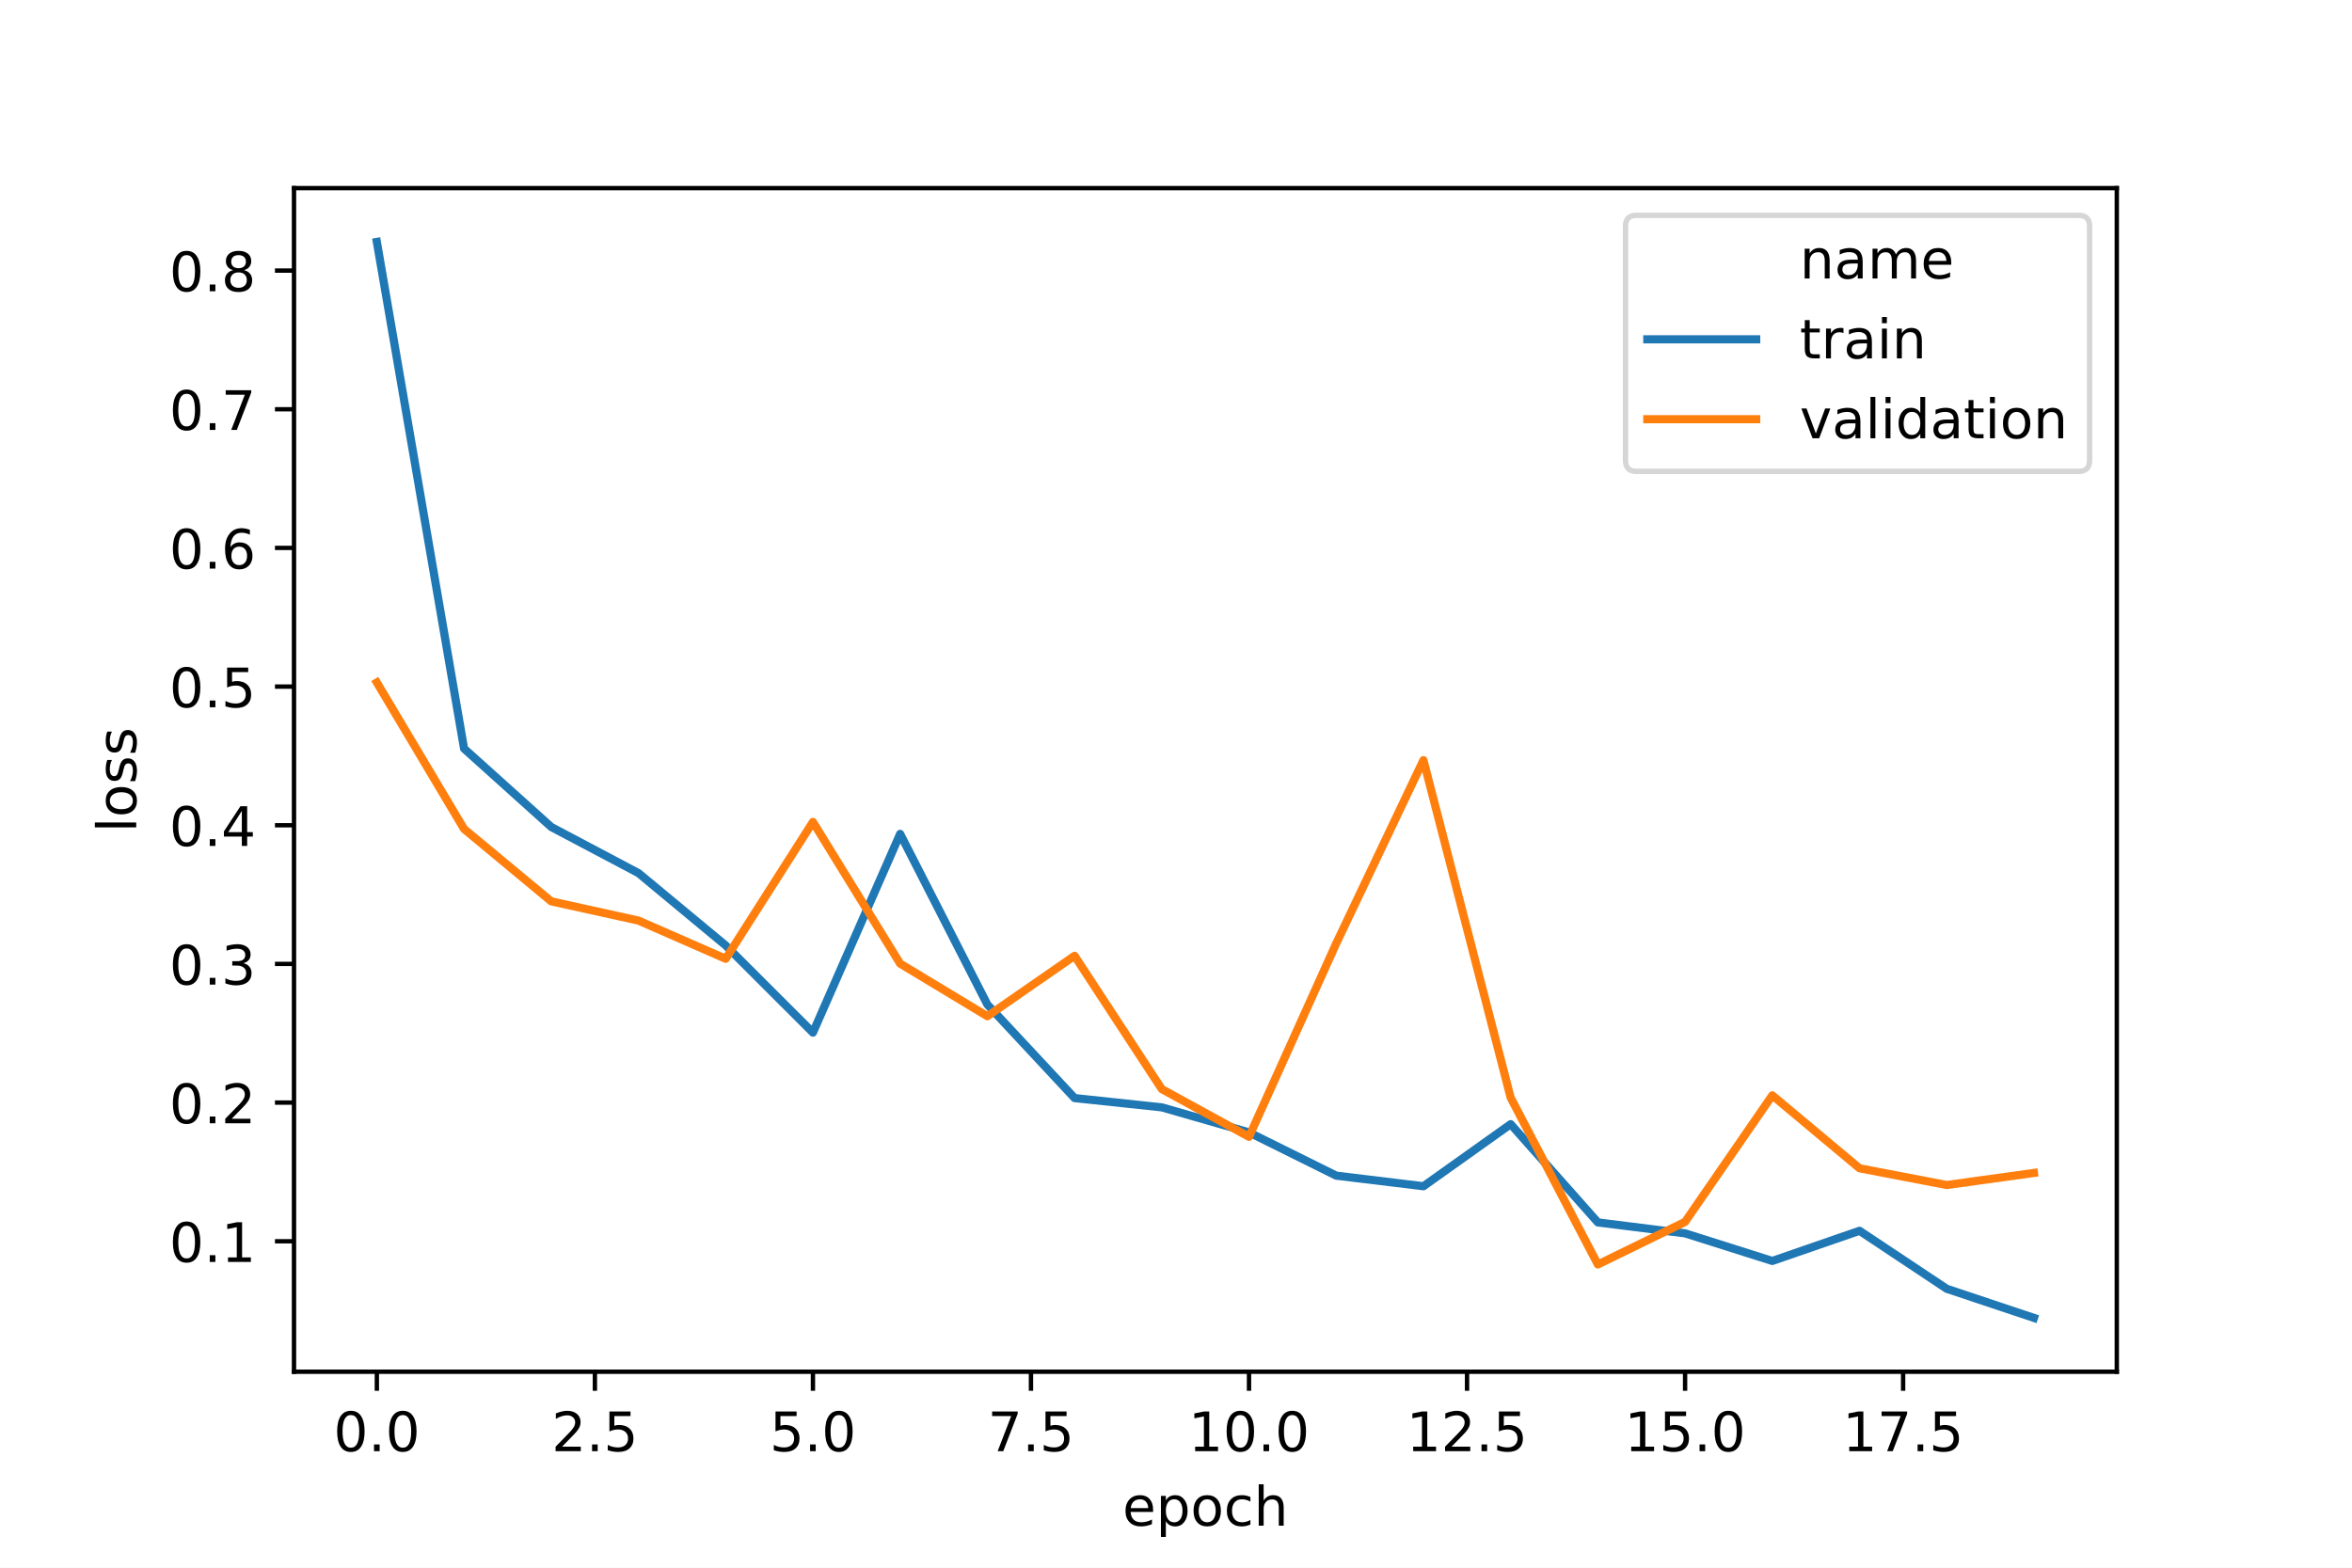
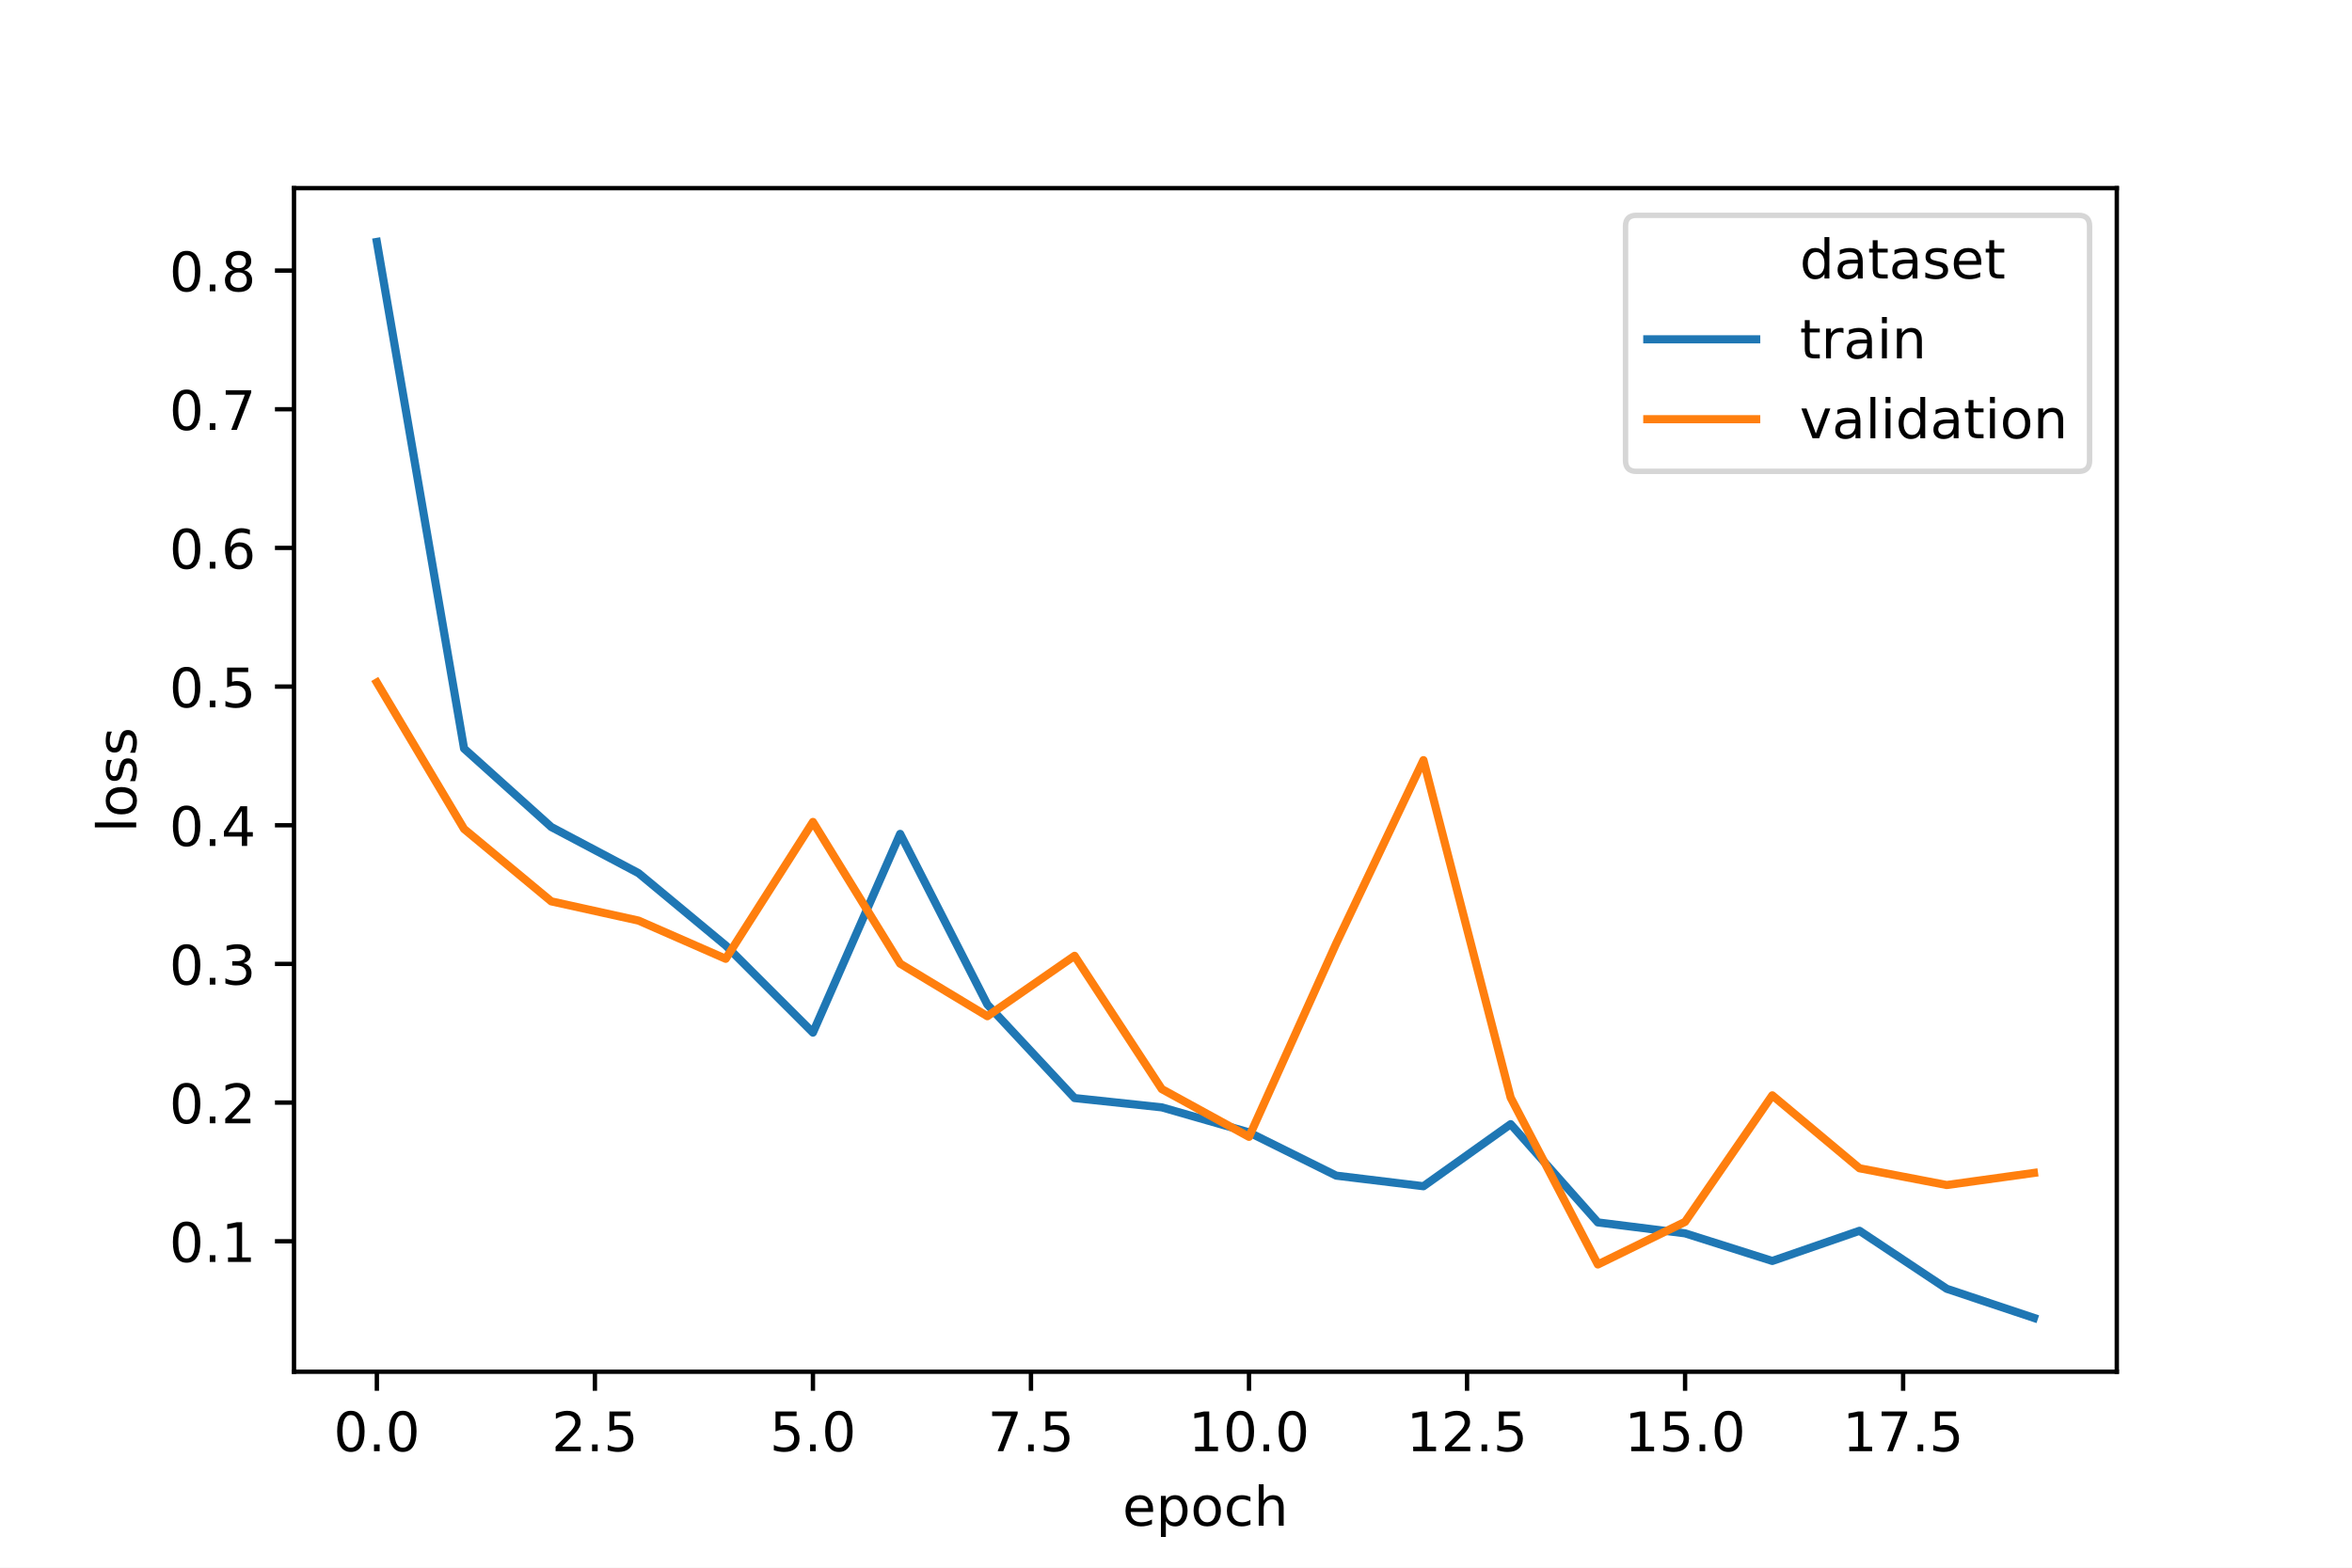
<svg xmlns="http://www.w3.org/2000/svg" xmlns:xlink="http://www.w3.org/1999/xlink" height="288pt" version="1.1" viewBox="0 0 432 288" width="432pt">
  <defs>
    <style type="text/css">
*{stroke-linecap:butt;stroke-linejoin:round;}
  </style>
  </defs>
  <g id="figure_1">
    <g id="patch_1">
      <path d="M 0 288  L 432 288  L 432 0  L 0 0  z " style="fill:#ffffff;" />
    </g>
    <g id="axes_1">
      <g id="patch_2">
        <path d="M 54 252  L 388.8 252  L 388.8 34.56  L 54 34.56  z " style="fill:#ffffff;" />
      </g>
      <g id="matplotlib.axis_1">
        <g id="xtick_1">
          <g id="line2d_1">
            <defs>
-               <path d="M 0 0  L 0 3.5  " id="m43d99caace" style="stroke:#000000;stroke-width:0.8;" />
-             </defs>
-             <g>
-               <use style="stroke:#000000;stroke-width:0.8;" x="69.218" xlink:href="#m43d99caace" y="252" />
+               <path d="M 0 0  L 0 3.5  " id="m3f2a1d51fa" style="stroke:#000000;stroke-width:0.8;" />
+             </defs>
+             <g>
+               <use style="stroke:#000000;stroke-width:0.8;" x="69.218" xlink:href="#m3f2a1d51fa" y="252" />
            </g>
          </g>
          <g id="text_1">
            <defs>
              <path d="M 31.781 66.406  Q 24.172 66.406 20.328 58.906  Q 16.5 51.422 16.5 36.375  Q 16.5 21.391 20.328 13.891  Q 24.172 6.391 31.781 6.391  Q 39.453 6.391 43.281 13.891  Q 47.125 21.391 47.125 36.375  Q 47.125 51.422 43.281 58.906  Q 39.453 66.406 31.781 66.406  z M 31.781 74.219  Q 44.047 74.219 50.516 64.516  Q 56.984 54.828 56.984 36.375  Q 56.984 17.969 50.516 8.266  Q 44.047 -1.422 31.781 -1.422  Q 19.531 -1.422 13.062 8.266  Q 6.594 17.969 6.594 36.375  Q 6.594 54.828 13.062 64.516  Q 19.531 74.219 31.781 74.219  z " id="DejaVuSans-48" />
              <path d="M 10.688 12.406  L 21 12.406  L 21 0  L 10.688 0  z " id="DejaVuSans-46" />
            </defs>
            <g transform="translate(61.26662 266.5984)scale(0.1 -0.1)">
              <use xlink:href="#DejaVuSans-48" />
              <use x="63.623" xlink:href="#DejaVuSans-46" />
              <use x="95.41" xlink:href="#DejaVuSans-48" />
            </g>
          </g>
        </g>
        <g id="xtick_2">
          <g id="line2d_2">
            <g>
-               <use style="stroke:#000000;stroke-width:0.8;" x="109.266" xlink:href="#m43d99caace" y="252" />
+               <use style="stroke:#000000;stroke-width:0.8;" x="109.266" xlink:href="#m3f2a1d51fa" y="252" />
            </g>
          </g>
          <g id="text_2">
            <defs>
              <path d="M 19.188 8.297  L 53.609 8.297  L 53.609 0  L 7.328 0  L 7.328 8.297  Q 12.938 14.109 22.625 23.891  Q 32.328 33.688 34.812 36.531  Q 39.547 41.844 41.422 45.531  Q 43.312 49.219 43.312 52.781  Q 43.312 58.594 39.234 62.25  Q 35.156 65.922 28.609 65.922  Q 23.969 65.922 18.812 64.312  Q 13.672 62.703 7.812 59.422  L 7.812 69.391  Q 13.766 71.781 18.938 73  Q 24.125 74.219 28.422 74.219  Q 39.75 74.219 46.484 68.547  Q 53.219 62.891 53.219 53.422  Q 53.219 48.922 51.531 44.891  Q 49.859 40.875 45.406 35.406  Q 44.188 33.984 37.641 27.219  Q 31.109 20.453 19.188 8.297  z " id="DejaVuSans-50" />
              <path d="M 10.797 72.906  L 49.516 72.906  L 49.516 64.594  L 19.828 64.594  L 19.828 46.734  Q 21.969 47.469 24.109 47.828  Q 26.266 48.188 28.422 48.188  Q 40.625 48.188 47.75 41.5  Q 54.891 34.812 54.891 23.391  Q 54.891 11.625 47.562 5.094  Q 40.234 -1.422 26.906 -1.422  Q 22.312 -1.422 17.547 -0.641  Q 12.797 0.141 7.719 1.703  L 7.719 11.625  Q 12.109 9.234 16.797 8.062  Q 21.484 6.891 26.703 6.891  Q 35.156 6.891 40.078 11.328  Q 45.016 15.766 45.016 23.391  Q 45.016 31 40.078 35.438  Q 35.156 39.891 26.703 39.891  Q 22.75 39.891 18.812 39.016  Q 14.891 38.141 10.797 36.281  z " id="DejaVuSans-53" />
            </defs>
            <g transform="translate(101.3145 266.5984)scale(0.1 -0.1)">
              <use xlink:href="#DejaVuSans-50" />
              <use x="63.623" xlink:href="#DejaVuSans-46" />
              <use x="95.41" xlink:href="#DejaVuSans-53" />
            </g>
          </g>
        </g>
        <g id="xtick_3">
          <g id="line2d_3">
            <g>
-               <use style="stroke:#000000;stroke-width:0.8;" x="149.314" xlink:href="#m43d99caace" y="252" />
+               <use style="stroke:#000000;stroke-width:0.8;" x="149.314" xlink:href="#m3f2a1d51fa" y="252" />
            </g>
          </g>
          <g id="text_3">
            <g transform="translate(141.3623 266.5984)scale(0.1 -0.1)">
              <use xlink:href="#DejaVuSans-53" />
              <use x="63.623" xlink:href="#DejaVuSans-46" />
              <use x="95.41" xlink:href="#DejaVuSans-48" />
            </g>
          </g>
        </g>
        <g id="xtick_4">
          <g id="line2d_4">
            <g>
-               <use style="stroke:#000000;stroke-width:0.8;" x="189.362" xlink:href="#m43d99caace" y="252" />
+               <use style="stroke:#000000;stroke-width:0.8;" x="189.362" xlink:href="#m3f2a1d51fa" y="252" />
            </g>
          </g>
          <g id="text_4">
            <defs>
              <path d="M 8.203 72.906  L 55.078 72.906  L 55.078 68.703  L 28.609 0  L 18.312 0  L 43.219 64.594  L 8.203 64.594  z " id="DejaVuSans-55" />
            </defs>
            <g transform="translate(181.4102 266.5984)scale(0.1 -0.1)">
              <use xlink:href="#DejaVuSans-55" />
              <use x="63.623" xlink:href="#DejaVuSans-46" />
              <use x="95.41" xlink:href="#DejaVuSans-53" />
            </g>
          </g>
        </g>
        <g id="xtick_5">
          <g id="line2d_5">
            <g>
-               <use style="stroke:#000000;stroke-width:0.8;" x="229.41" xlink:href="#m43d99caace" y="252" />
+               <use style="stroke:#000000;stroke-width:0.8;" x="229.41" xlink:href="#m3f2a1d51fa" y="252" />
            </g>
          </g>
          <g id="text_5">
            <defs>
              <path d="M 12.406 8.297  L 28.516 8.297  L 28.516 63.922  L 10.984 60.406  L 10.984 69.391  L 28.422 72.906  L 38.281 72.906  L 38.281 8.297  L 54.391 8.297  L 54.391 0  L 12.406 0  z " id="DejaVuSans-49" />
            </defs>
            <g transform="translate(218.2768 266.5984)scale(0.1 -0.1)">
              <use xlink:href="#DejaVuSans-49" />
              <use x="63.623" xlink:href="#DejaVuSans-48" />
              <use x="127.246" xlink:href="#DejaVuSans-46" />
              <use x="159.033" xlink:href="#DejaVuSans-48" />
            </g>
          </g>
        </g>
        <g id="xtick_6">
          <g id="line2d_6">
            <g>
-               <use style="stroke:#000000;stroke-width:0.8;" x="269.457" xlink:href="#m43d99caace" y="252" />
+               <use style="stroke:#000000;stroke-width:0.8;" x="269.457" xlink:href="#m3f2a1d51fa" y="252" />
            </g>
          </g>
          <g id="text_6">
            <g transform="translate(258.3246 266.5984)scale(0.1 -0.1)">
              <use xlink:href="#DejaVuSans-49" />
              <use x="63.623" xlink:href="#DejaVuSans-50" />
              <use x="127.246" xlink:href="#DejaVuSans-46" />
              <use x="159.033" xlink:href="#DejaVuSans-53" />
            </g>
          </g>
        </g>
        <g id="xtick_7">
          <g id="line2d_7">
            <g>
-               <use style="stroke:#000000;stroke-width:0.8;" x="309.505" xlink:href="#m43d99caace" y="252" />
+               <use style="stroke:#000000;stroke-width:0.8;" x="309.505" xlink:href="#m3f2a1d51fa" y="252" />
            </g>
          </g>
          <g id="text_7">
            <g transform="translate(298.3725 266.5984)scale(0.1 -0.1)">
              <use xlink:href="#DejaVuSans-49" />
              <use x="63.623" xlink:href="#DejaVuSans-53" />
              <use x="127.246" xlink:href="#DejaVuSans-46" />
              <use x="159.033" xlink:href="#DejaVuSans-48" />
            </g>
          </g>
        </g>
        <g id="xtick_8">
          <g id="line2d_8">
            <g>
-               <use style="stroke:#000000;stroke-width:0.8;" x="349.553" xlink:href="#m43d99caace" y="252" />
+               <use style="stroke:#000000;stroke-width:0.8;" x="349.553" xlink:href="#m3f2a1d51fa" y="252" />
            </g>
          </g>
          <g id="text_8">
            <g transform="translate(338.4203 266.5984)scale(0.1 -0.1)">
              <use xlink:href="#DejaVuSans-49" />
              <use x="63.623" xlink:href="#DejaVuSans-55" />
              <use x="127.246" xlink:href="#DejaVuSans-46" />
              <use x="159.033" xlink:href="#DejaVuSans-53" />
            </g>
          </g>
        </g>
        <g id="text_9">
          <defs>
            <path d="M 56.203 29.594  L 56.203 25.203  L 14.891 25.203  Q 15.484 15.922 20.484 11.062  Q 25.484 6.203 34.422 6.203  Q 39.594 6.203 44.453 7.469  Q 49.312 8.734 54.109 11.281  L 54.109 2.781  Q 49.266 0.734 44.188 -0.344  Q 39.109 -1.422 33.891 -1.422  Q 20.797 -1.422 13.156 6.188  Q 5.516 13.812 5.516 26.812  Q 5.516 40.234 12.766 48.109  Q 20.016 56 32.328 56  Q 43.359 56 49.781 48.891  Q 56.203 41.797 56.203 29.594  z M 47.219 32.234  Q 47.125 39.594 43.094 43.984  Q 39.062 48.391 32.422 48.391  Q 24.906 48.391 20.391 44.141  Q 15.875 39.891 15.188 32.172  z " id="DejaVuSans-101" />
            <path d="M 18.109 8.203  L 18.109 -20.797  L 9.078 -20.797  L 9.078 54.688  L 18.109 54.688  L 18.109 46.391  Q 20.953 51.266 25.266 53.625  Q 29.594 56 35.594 56  Q 45.562 56 51.781 48.094  Q 58.016 40.188 58.016 27.297  Q 58.016 14.406 51.781 6.484  Q 45.562 -1.422 35.594 -1.422  Q 29.594 -1.422 25.266 0.953  Q 20.953 3.328 18.109 8.203  z M 48.688 27.297  Q 48.688 37.203 44.609 42.844  Q 40.531 48.484 33.406 48.484  Q 26.266 48.484 22.188 42.844  Q 18.109 37.203 18.109 27.297  Q 18.109 17.391 22.188 11.75  Q 26.266 6.109 33.406 6.109  Q 40.531 6.109 44.609 11.75  Q 48.688 17.391 48.688 27.297  z " id="DejaVuSans-112" />
            <path d="M 30.609 48.391  Q 23.391 48.391 19.188 42.75  Q 14.984 37.109 14.984 27.297  Q 14.984 17.484 19.156 11.844  Q 23.344 6.203 30.609 6.203  Q 37.797 6.203 41.984 11.859  Q 46.188 17.531 46.188 27.297  Q 46.188 37.016 41.984 42.703  Q 37.797 48.391 30.609 48.391  z M 30.609 56  Q 42.328 56 49.016 48.375  Q 55.719 40.766 55.719 27.297  Q 55.719 13.875 49.016 6.219  Q 42.328 -1.422 30.609 -1.422  Q 18.844 -1.422 12.172 6.219  Q 5.516 13.875 5.516 27.297  Q 5.516 40.766 12.172 48.375  Q 18.844 56 30.609 56  z " id="DejaVuSans-111" />
            <path d="M 48.781 52.594  L 48.781 44.188  Q 44.969 46.297 41.141 47.344  Q 37.312 48.391 33.406 48.391  Q 24.656 48.391 19.812 42.844  Q 14.984 37.312 14.984 27.297  Q 14.984 17.281 19.812 11.734  Q 24.656 6.203 33.406 6.203  Q 37.312 6.203 41.141 7.25  Q 44.969 8.297 48.781 10.406  L 48.781 2.094  Q 45.016 0.344 40.984 -0.531  Q 36.969 -1.422 32.422 -1.422  Q 20.062 -1.422 12.781 6.344  Q 5.516 14.109 5.516 27.297  Q 5.516 40.672 12.859 48.328  Q 20.219 56 33.016 56  Q 37.156 56 41.109 55.141  Q 45.062 54.297 48.781 52.594  z " id="DejaVuSans-99" />
            <path d="M 54.891 33.016  L 54.891 0  L 45.906 0  L 45.906 32.719  Q 45.906 40.484 42.875 44.328  Q 39.844 48.188 33.797 48.188  Q 26.516 48.188 22.312 43.547  Q 18.109 38.922 18.109 30.906  L 18.109 0  L 9.078 0  L 9.078 75.984  L 18.109 75.984  L 18.109 46.188  Q 21.344 51.125 25.703 53.562  Q 30.078 56 35.797 56  Q 45.219 56 50.047 50.172  Q 54.891 44.344 54.891 33.016  z " id="DejaVuSans-104" />
          </defs>
          <g transform="translate(206.1719 280.2766)scale(0.1 -0.1)">
            <use xlink:href="#DejaVuSans-101" />
            <use x="61.523" xlink:href="#DejaVuSans-112" />
            <use x="125" xlink:href="#DejaVuSans-111" />
            <use x="186.182" xlink:href="#DejaVuSans-99" />
            <use x="241.162" xlink:href="#DejaVuSans-104" />
          </g>
        </g>
      </g>
      <g id="matplotlib.axis_2">
        <g id="ytick_1">
          <g id="line2d_9">
            <defs>
-               <path d="M 0 0  L -3.5 0  " id="m7c0dd1944a" style="stroke:#000000;stroke-width:0.8;" />
-             </defs>
-             <g>
-               <use style="stroke:#000000;stroke-width:0.8;" x="54" xlink:href="#m7c0dd1944a" y="228.032" />
+               <path d="M 0 0  L -3.5 0  " id="m833cfdddb0" style="stroke:#000000;stroke-width:0.8;" />
+             </defs>
+             <g>
+               <use style="stroke:#000000;stroke-width:0.8;" x="54" xlink:href="#m833cfdddb0" y="228.032" />
            </g>
          </g>
          <g id="text_10">
            <g transform="translate(31.09688 231.8307)scale(0.1 -0.1)">
              <use xlink:href="#DejaVuSans-48" />
              <use x="63.623" xlink:href="#DejaVuSans-46" />
              <use x="95.41" xlink:href="#DejaVuSans-49" />
            </g>
          </g>
        </g>
        <g id="ytick_2">
          <g id="line2d_10">
            <g>
-               <use style="stroke:#000000;stroke-width:0.8;" x="54" xlink:href="#m7c0dd1944a" y="202.557" />
+               <use style="stroke:#000000;stroke-width:0.8;" x="54" xlink:href="#m833cfdddb0" y="202.557" />
            </g>
          </g>
          <g id="text_11">
            <g transform="translate(31.09688 206.356)scale(0.1 -0.1)">
              <use xlink:href="#DejaVuSans-48" />
              <use x="63.623" xlink:href="#DejaVuSans-46" />
              <use x="95.41" xlink:href="#DejaVuSans-50" />
            </g>
          </g>
        </g>
        <g id="ytick_3">
          <g id="line2d_11">
            <g>
-               <use style="stroke:#000000;stroke-width:0.8;" x="54" xlink:href="#m7c0dd1944a" y="177.082" />
+               <use style="stroke:#000000;stroke-width:0.8;" x="54" xlink:href="#m833cfdddb0" y="177.082" />
            </g>
          </g>
          <g id="text_12">
            <defs>
              <path d="M 40.578 39.312  Q 47.656 37.797 51.625 33  Q 55.609 28.219 55.609 21.188  Q 55.609 10.406 48.188 4.484  Q 40.766 -1.422 27.094 -1.422  Q 22.516 -1.422 17.656 -0.516  Q 12.797 0.391 7.625 2.203  L 7.625 11.719  Q 11.719 9.328 16.594 8.109  Q 21.484 6.891 26.812 6.891  Q 36.078 6.891 40.938 10.547  Q 45.797 14.203 45.797 21.188  Q 45.797 27.641 41.281 31.266  Q 36.766 34.906 28.719 34.906  L 20.219 34.906  L 20.219 43.016  L 29.109 43.016  Q 36.375 43.016 40.234 45.922  Q 44.094 48.828 44.094 54.297  Q 44.094 59.906 40.109 62.906  Q 36.141 65.922 28.719 65.922  Q 24.656 65.922 20.016 65.031  Q 15.375 64.156 9.812 62.312  L 9.812 71.094  Q 15.438 72.656 20.344 73.438  Q 25.25 74.219 29.594 74.219  Q 40.828 74.219 47.359 69.109  Q 53.906 64.016 53.906 55.328  Q 53.906 49.266 50.438 45.094  Q 46.969 40.922 40.578 39.312  z " id="DejaVuSans-51" />
            </defs>
            <g transform="translate(31.09688 180.8813)scale(0.1 -0.1)">
              <use xlink:href="#DejaVuSans-48" />
              <use x="63.623" xlink:href="#DejaVuSans-46" />
              <use x="95.41" xlink:href="#DejaVuSans-51" />
            </g>
          </g>
        </g>
        <g id="ytick_4">
          <g id="line2d_12">
            <g>
-               <use style="stroke:#000000;stroke-width:0.8;" x="54" xlink:href="#m7c0dd1944a" y="151.607" />
+               <use style="stroke:#000000;stroke-width:0.8;" x="54" xlink:href="#m833cfdddb0" y="151.607" />
            </g>
          </g>
          <g id="text_13">
            <defs>
              <path d="M 37.797 64.312  L 12.891 25.391  L 37.797 25.391  z M 35.203 72.906  L 47.609 72.906  L 47.609 25.391  L 58.016 25.391  L 58.016 17.188  L 47.609 17.188  L 47.609 0  L 37.797 0  L 37.797 17.188  L 4.891 17.188  L 4.891 26.703  z " id="DejaVuSans-52" />
            </defs>
            <g transform="translate(31.09688 155.4066)scale(0.1 -0.1)">
              <use xlink:href="#DejaVuSans-48" />
              <use x="63.623" xlink:href="#DejaVuSans-46" />
              <use x="95.41" xlink:href="#DejaVuSans-52" />
            </g>
          </g>
        </g>
        <g id="ytick_5">
          <g id="line2d_13">
            <g>
-               <use style="stroke:#000000;stroke-width:0.8;" x="54" xlink:href="#m7c0dd1944a" y="126.133" />
+               <use style="stroke:#000000;stroke-width:0.8;" x="54" xlink:href="#m833cfdddb0" y="126.133" />
            </g>
          </g>
          <g id="text_14">
            <g transform="translate(31.09688 129.9319)scale(0.1 -0.1)">
              <use xlink:href="#DejaVuSans-48" />
              <use x="63.623" xlink:href="#DejaVuSans-46" />
              <use x="95.41" xlink:href="#DejaVuSans-53" />
            </g>
          </g>
        </g>
        <g id="ytick_6">
          <g id="line2d_14">
            <g>
-               <use style="stroke:#000000;stroke-width:0.8;" x="54" xlink:href="#m7c0dd1944a" y="100.658" />
+               <use style="stroke:#000000;stroke-width:0.8;" x="54" xlink:href="#m833cfdddb0" y="100.658" />
            </g>
          </g>
          <g id="text_15">
            <defs>
              <path d="M 33.016 40.375  Q 26.375 40.375 22.484 35.828  Q 18.609 31.297 18.609 23.391  Q 18.609 15.531 22.484 10.953  Q 26.375 6.391 33.016 6.391  Q 39.656 6.391 43.531 10.953  Q 47.406 15.531 47.406 23.391  Q 47.406 31.297 43.531 35.828  Q 39.656 40.375 33.016 40.375  z M 52.594 71.297  L 52.594 62.312  Q 48.875 64.062 45.094 64.984  Q 41.312 65.922 37.594 65.922  Q 27.828 65.922 22.672 59.328  Q 17.531 52.734 16.797 39.406  Q 19.672 43.656 24.016 45.922  Q 28.375 48.188 33.594 48.188  Q 44.578 48.188 50.953 41.516  Q 57.328 34.859 57.328 23.391  Q 57.328 12.156 50.688 5.359  Q 44.047 -1.422 33.016 -1.422  Q 20.359 -1.422 13.672 8.266  Q 6.984 17.969 6.984 36.375  Q 6.984 53.656 15.188 63.938  Q 23.391 74.219 37.203 74.219  Q 40.922 74.219 44.703 73.484  Q 48.484 72.75 52.594 71.297  z " id="DejaVuSans-54" />
            </defs>
            <g transform="translate(31.09688 104.4572)scale(0.1 -0.1)">
              <use xlink:href="#DejaVuSans-48" />
              <use x="63.623" xlink:href="#DejaVuSans-46" />
              <use x="95.41" xlink:href="#DejaVuSans-54" />
            </g>
          </g>
        </g>
        <g id="ytick_7">
          <g id="line2d_15">
            <g>
-               <use style="stroke:#000000;stroke-width:0.8;" x="54" xlink:href="#m7c0dd1944a" y="75.183" />
+               <use style="stroke:#000000;stroke-width:0.8;" x="54" xlink:href="#m833cfdddb0" y="75.183" />
            </g>
          </g>
          <g id="text_16">
            <g transform="translate(31.09688 78.98246)scale(0.1 -0.1)">
              <use xlink:href="#DejaVuSans-48" />
              <use x="63.623" xlink:href="#DejaVuSans-46" />
              <use x="95.41" xlink:href="#DejaVuSans-55" />
            </g>
          </g>
        </g>
        <g id="ytick_8">
          <g id="line2d_16">
            <g>
-               <use style="stroke:#000000;stroke-width:0.8;" x="54" xlink:href="#m7c0dd1944a" y="49.709" />
+               <use style="stroke:#000000;stroke-width:0.8;" x="54" xlink:href="#m833cfdddb0" y="49.709" />
            </g>
          </g>
          <g id="text_17">
            <defs>
              <path d="M 31.781 34.625  Q 24.75 34.625 20.719 30.859  Q 16.703 27.094 16.703 20.516  Q 16.703 13.922 20.719 10.156  Q 24.75 6.391 31.781 6.391  Q 38.812 6.391 42.859 10.172  Q 46.922 13.969 46.922 20.516  Q 46.922 27.094 42.891 30.859  Q 38.875 34.625 31.781 34.625  z M 21.922 38.812  Q 15.578 40.375 12.031 44.719  Q 8.5 49.078 8.5 55.328  Q 8.5 64.062 14.719 69.141  Q 20.953 74.219 31.781 74.219  Q 42.672 74.219 48.875 69.141  Q 55.078 64.062 55.078 55.328  Q 55.078 49.078 51.531 44.719  Q 48 40.375 41.703 38.812  Q 48.828 37.156 52.797 32.312  Q 56.781 27.484 56.781 20.516  Q 56.781 9.906 50.312 4.234  Q 43.844 -1.422 31.781 -1.422  Q 19.734 -1.422 13.25 4.234  Q 6.781 9.906 6.781 20.516  Q 6.781 27.484 10.781 32.312  Q 14.797 37.156 21.922 38.812  z M 18.312 54.391  Q 18.312 48.734 21.844 45.562  Q 25.391 42.391 31.781 42.391  Q 38.141 42.391 41.719 45.562  Q 45.312 48.734 45.312 54.391  Q 45.312 60.062 41.719 63.234  Q 38.141 66.406 31.781 66.406  Q 25.391 66.406 21.844 63.234  Q 18.312 60.062 18.312 54.391  z " id="DejaVuSans-56" />
            </defs>
            <g transform="translate(31.09688 53.50775)scale(0.1 -0.1)">
              <use xlink:href="#DejaVuSans-48" />
              <use x="63.623" xlink:href="#DejaVuSans-46" />
              <use x="95.41" xlink:href="#DejaVuSans-56" />
            </g>
          </g>
        </g>
        <g id="text_18">
          <defs>
            <path d="M 9.422 75.984  L 18.406 75.984  L 18.406 0  L 9.422 0  z " id="DejaVuSans-108" />
            <path d="M 44.281 53.078  L 44.281 44.578  Q 40.484 46.531 36.375 47.5  Q 32.281 48.484 27.875 48.484  Q 21.188 48.484 17.844 46.438  Q 14.5 44.391 14.5 40.281  Q 14.5 37.156 16.891 35.375  Q 19.281 33.594 26.516 31.984  L 29.594 31.297  Q 39.156 29.25 43.188 25.516  Q 47.219 21.781 47.219 15.094  Q 47.219 7.469 41.188 3.016  Q 35.156 -1.422 24.609 -1.422  Q 20.219 -1.422 15.453 -0.562  Q 10.688 0.297 5.422 2  L 5.422 11.281  Q 10.406 8.688 15.234 7.391  Q 20.062 6.109 24.812 6.109  Q 31.156 6.109 34.562 8.281  Q 37.984 10.453 37.984 14.406  Q 37.984 18.062 35.516 20.016  Q 33.062 21.969 24.703 23.781  L 21.578 24.516  Q 13.234 26.266 9.516 29.906  Q 5.812 33.547 5.812 39.891  Q 5.812 47.609 11.281 51.797  Q 16.75 56 26.812 56  Q 31.781 56 36.172 55.266  Q 40.578 54.547 44.281 53.078  z " id="DejaVuSans-115" />
          </defs>
          <g transform="translate(25.01719 152.9378)rotate(-90)scale(0.1 -0.1)">
            <use xlink:href="#DejaVuSans-108" />
            <use x="27.783" xlink:href="#DejaVuSans-111" />
            <use x="88.965" xlink:href="#DejaVuSans-115" />
            <use x="141.064" xlink:href="#DejaVuSans-115" />
          </g>
        </g>
      </g>
      <g id="line2d_17">
-         <path clip-path="url(#pd3e79d6e66)" d="M 69.218 44.444  L 85.237 137.523  L 101.256 151.928  L 117.276 160.402  L 133.295 173.693  L 149.314 189.699  L 165.333 153.194  L 181.352 184.54  L 197.371 201.726  L 213.39 203.433  L 229.41 208.028  L 245.429 215.978  L 261.448 217.923  L 277.467 206.521  L 293.486 224.57  L 309.505 226.578  L 325.524 231.649  L 341.544 226.108  L 357.563 236.761  L 373.582 242.116  " style="fill:none;stroke:#1f77b4;stroke-linecap:square;stroke-width:1.5;" />
+         <path clip-path="url(#p3e10793661)" d="M 69.218 44.444  L 85.237 137.523  L 101.256 151.928  L 117.276 160.402  L 133.295 173.693  L 149.314 189.699  L 165.333 153.194  L 181.352 184.54  L 197.371 201.726  L 213.39 203.433  L 229.41 208.028  L 245.429 215.978  L 261.448 217.923  L 277.467 206.521  L 293.486 224.57  L 309.505 226.578  L 325.524 231.649  L 341.544 226.108  L 357.563 236.761  L 373.582 242.116  " style="fill:none;stroke:#1f77b4;stroke-linecap:square;stroke-width:1.5;" />
      </g>
      <g id="line2d_18">
-         <path clip-path="url(#pd3e79d6e66)" d="M 69.218 125.38  L 85.237 152.291  L 101.256 165.589  L 117.276 169.122  L 133.295 176.139  L 149.314 151  L 165.333 177.027  L 181.352 186.689  L 197.371 175.593  L 213.39 200.074  L 229.41 208.85  L 245.429 173.319  L 261.448 139.648  L 277.467 201.64  L 293.486 232.297  L 309.505 224.468  L 325.524 201.227  L 341.544 214.625  L 357.563 217.702  L 373.582 215.478  " style="fill:none;stroke:#ff7f0e;stroke-linecap:square;stroke-width:1.5;" />
+         <path clip-path="url(#p3e10793661)" d="M 69.218 125.38  L 85.237 152.291  L 101.256 165.589  L 117.276 169.122  L 133.295 176.139  L 149.314 151  L 165.333 177.027  L 181.352 186.689  L 197.371 175.593  L 213.39 200.074  L 229.41 208.85  L 245.429 173.319  L 261.448 139.648  L 277.467 201.64  L 293.486 232.297  L 309.505 224.468  L 325.524 201.227  L 341.544 214.625  L 357.563 217.702  L 373.582 215.478  " style="fill:none;stroke:#ff7f0e;stroke-linecap:square;stroke-width:1.5;" />
      </g>
      <g id="line2d_19" />
      <g id="line2d_20" />
      <g id="line2d_21" />
      <g id="patch_3">
        <path d="M 54 252  L 54 34.56  " style="fill:none;stroke:#000000;stroke-linecap:square;stroke-linejoin:miter;stroke-width:0.8;" />
      </g>
      <g id="patch_4">
        <path d="M 388.8 252  L 388.8 34.56  " style="fill:none;stroke:#000000;stroke-linecap:square;stroke-linejoin:miter;stroke-width:0.8;" />
      </g>
      <g id="patch_5">
        <path d="M 54 252  L 388.8 252  " style="fill:none;stroke:#000000;stroke-linecap:square;stroke-linejoin:miter;stroke-width:0.8;" />
      </g>
      <g id="patch_6">
        <path d="M 54 34.56  L 388.8 34.56  " style="fill:none;stroke:#000000;stroke-linecap:square;stroke-linejoin:miter;stroke-width:0.8;" />
      </g>
      <g id="legend_1">
        <g id="patch_7">
          <path d="M 300.566 86.594  L 381.8 86.594  Q 383.8 86.594 383.8 84.594  L 383.8 41.56  Q 383.8 39.56 381.8 39.56  L 300.566 39.56  Q 298.566 39.56 298.566 41.56  L 298.566 84.594  Q 298.566 86.594 300.566 86.594  z " style="fill:#ffffff;opacity:0.8;stroke:#cccccc;stroke-linejoin:miter;" />
        </g>
        <g id="line2d_22">
          <path d="M 302.566 47.658  L 322.566 47.658  " style="fill:none;" />
        </g>
        <g id="line2d_23" />
        <g id="text_19">
          <defs>
-             <path d="M 54.891 33.016  L 54.891 0  L 45.906 0  L 45.906 32.719  Q 45.906 40.484 42.875 44.328  Q 39.844 48.188 33.797 48.188  Q 26.516 48.188 22.312 43.547  Q 18.109 38.922 18.109 30.906  L 18.109 0  L 9.078 0  L 9.078 54.688  L 18.109 54.688  L 18.109 46.188  Q 21.344 51.125 25.703 53.562  Q 30.078 56 35.797 56  Q 45.219 56 50.047 50.172  Q 54.891 44.344 54.891 33.016  z " id="DejaVuSans-110" />
+             <path d="M 45.406 46.391  L 45.406 75.984  L 54.391 75.984  L 54.391 0  L 45.406 0  L 45.406 8.203  Q 42.578 3.328 38.25 0.953  Q 33.938 -1.422 27.875 -1.422  Q 17.969 -1.422 11.734 6.484  Q 5.516 14.406 5.516 27.297  Q 5.516 40.188 11.734 48.094  Q 17.969 56 27.875 56  Q 33.938 56 38.25 53.625  Q 42.578 51.266 45.406 46.391  z M 14.797 27.297  Q 14.797 17.391 18.875 11.75  Q 22.953 6.109 30.078 6.109  Q 37.203 6.109 41.297 11.75  Q 45.406 17.391 45.406 27.297  Q 45.406 37.203 41.297 42.844  Q 37.203 48.484 30.078 48.484  Q 22.953 48.484 18.875 42.844  Q 14.797 37.203 14.797 27.297  z " id="DejaVuSans-100" />
            <path d="M 34.281 27.484  Q 23.391 27.484 19.188 25  Q 14.984 22.516 14.984 16.5  Q 14.984 11.719 18.141 8.906  Q 21.297 6.109 26.703 6.109  Q 34.188 6.109 38.703 11.406  Q 43.219 16.703 43.219 25.484  L 43.219 27.484  z M 52.203 31.203  L 52.203 0  L 43.219 0  L 43.219 8.297  Q 40.141 3.328 35.547 0.953  Q 30.953 -1.422 24.312 -1.422  Q 15.922 -1.422 10.953 3.297  Q 6 8.016 6 15.922  Q 6 25.141 12.172 29.828  Q 18.359 34.516 30.609 34.516  L 43.219 34.516  L 43.219 35.406  Q 43.219 41.609 39.141 45  Q 35.062 48.391 27.688 48.391  Q 23 48.391 18.547 47.266  Q 14.109 46.141 10.016 43.891  L 10.016 52.203  Q 14.938 54.109 19.578 55.047  Q 24.219 56 28.609 56  Q 40.484 56 46.344 49.844  Q 52.203 43.703 52.203 31.203  z " id="DejaVuSans-97" />
-             <path d="M 52 44.188  Q 55.375 50.25 60.062 53.125  Q 64.75 56 71.094 56  Q 79.641 56 84.281 50.016  Q 88.922 44.047 88.922 33.016  L 88.922 0  L 79.891 0  L 79.891 32.719  Q 79.891 40.578 77.094 44.375  Q 74.312 48.188 68.609 48.188  Q 61.625 48.188 57.562 43.547  Q 53.516 38.922 53.516 30.906  L 53.516 0  L 44.484 0  L 44.484 32.719  Q 44.484 40.625 41.703 44.406  Q 38.922 48.188 33.109 48.188  Q 26.219 48.188 22.156 43.531  Q 18.109 38.875 18.109 30.906  L 18.109 0  L 9.078 0  L 9.078 54.688  L 18.109 54.688  L 18.109 46.188  Q 21.188 51.219 25.484 53.609  Q 29.781 56 35.688 56  Q 41.656 56 45.828 52.969  Q 50 49.953 52 44.188  z " id="DejaVuSans-109" />
+             <path d="M 18.312 70.219  L 18.312 54.688  L 36.812 54.688  L 36.812 47.703  L 18.312 47.703  L 18.312 18.016  Q 18.312 11.328 20.141 9.422  Q 21.969 7.516 27.594 7.516  L 36.812 7.516  L 36.812 0  L 27.594 0  Q 17.188 0 13.234 3.875  Q 9.281 7.766 9.281 18.016  L 9.281 47.703  L 2.688 47.703  L 2.688 54.688  L 9.281 54.688  L 9.281 70.219  z " id="DejaVuSans-116" />
          </defs>
          <g transform="translate(330.5656 51.15844)scale(0.1 -0.1)">
-             <use xlink:href="#DejaVuSans-110" />
-             <use x="63.379" xlink:href="#DejaVuSans-97" />
-             <use x="124.658" xlink:href="#DejaVuSans-109" />
-             <use x="222.07" xlink:href="#DejaVuSans-101" />
+             <use xlink:href="#DejaVuSans-100" />
+             <use x="63.477" xlink:href="#DejaVuSans-97" />
+             <use x="124.756" xlink:href="#DejaVuSans-116" />
+             <use x="163.965" xlink:href="#DejaVuSans-97" />
+             <use x="225.244" xlink:href="#DejaVuSans-115" />
+             <use x="277.344" xlink:href="#DejaVuSans-101" />
+             <use x="338.867" xlink:href="#DejaVuSans-116" />
          </g>
        </g>
        <g id="line2d_24">
          <path d="M 302.566 62.337  L 322.566 62.337  " style="fill:none;stroke:#1f77b4;stroke-linecap:square;stroke-width:1.5;" />
        </g>
        <g id="line2d_25" />
        <g id="text_20">
          <defs>
-             <path d="M 18.312 70.219  L 18.312 54.688  L 36.812 54.688  L 36.812 47.703  L 18.312 47.703  L 18.312 18.016  Q 18.312 11.328 20.141 9.422  Q 21.969 7.516 27.594 7.516  L 36.812 7.516  L 36.812 0  L 27.594 0  Q 17.188 0 13.234 3.875  Q 9.281 7.766 9.281 18.016  L 9.281 47.703  L 2.688 47.703  L 2.688 54.688  L 9.281 54.688  L 9.281 70.219  z " id="DejaVuSans-116" />
            <path d="M 41.109 46.297  Q 39.594 47.172 37.812 47.578  Q 36.031 48 33.891 48  Q 26.266 48 22.188 43.047  Q 18.109 38.094 18.109 28.812  L 18.109 0  L 9.078 0  L 9.078 54.688  L 18.109 54.688  L 18.109 46.188  Q 20.953 51.172 25.484 53.578  Q 30.031 56 36.531 56  Q 37.453 56 38.578 55.875  Q 39.703 55.766 41.062 55.516  z " id="DejaVuSans-114" />
            <path d="M 9.422 54.688  L 18.406 54.688  L 18.406 0  L 9.422 0  z M 9.422 75.984  L 18.406 75.984  L 18.406 64.594  L 9.422 64.594  z " id="DejaVuSans-105" />
+             <path d="M 54.891 33.016  L 54.891 0  L 45.906 0  L 45.906 32.719  Q 45.906 40.484 42.875 44.328  Q 39.844 48.188 33.797 48.188  Q 26.516 48.188 22.312 43.547  Q 18.109 38.922 18.109 30.906  L 18.109 0  L 9.078 0  L 9.078 54.688  L 18.109 54.688  L 18.109 46.188  Q 21.344 51.125 25.703 53.562  Q 30.078 56 35.797 56  Q 45.219 56 50.047 50.172  Q 54.891 44.344 54.891 33.016  z " id="DejaVuSans-110" />
          </defs>
          <g transform="translate(330.5656 65.83656)scale(0.1 -0.1)">
            <use xlink:href="#DejaVuSans-116" />
            <use x="39.209" xlink:href="#DejaVuSans-114" />
            <use x="80.322" xlink:href="#DejaVuSans-97" />
            <use x="141.602" xlink:href="#DejaVuSans-105" />
            <use x="169.385" xlink:href="#DejaVuSans-110" />
          </g>
        </g>
        <g id="line2d_26">
          <path d="M 302.566 77.015  L 322.566 77.015  " style="fill:none;stroke:#ff7f0e;stroke-linecap:square;stroke-width:1.5;" />
        </g>
        <g id="line2d_27" />
        <g id="text_21">
          <defs>
            <path d="M 2.984 54.688  L 12.5 54.688  L 29.594 8.797  L 46.688 54.688  L 56.203 54.688  L 35.688 0  L 23.484 0  z " id="DejaVuSans-118" />
-             <path d="M 45.406 46.391  L 45.406 75.984  L 54.391 75.984  L 54.391 0  L 45.406 0  L 45.406 8.203  Q 42.578 3.328 38.25 0.953  Q 33.938 -1.422 27.875 -1.422  Q 17.969 -1.422 11.734 6.484  Q 5.516 14.406 5.516 27.297  Q 5.516 40.188 11.734 48.094  Q 17.969 56 27.875 56  Q 33.938 56 38.25 53.625  Q 42.578 51.266 45.406 46.391  z M 14.797 27.297  Q 14.797 17.391 18.875 11.75  Q 22.953 6.109 30.078 6.109  Q 37.203 6.109 41.297 11.75  Q 45.406 17.391 45.406 27.297  Q 45.406 37.203 41.297 42.844  Q 37.203 48.484 30.078 48.484  Q 22.953 48.484 18.875 42.844  Q 14.797 37.203 14.797 27.297  z " id="DejaVuSans-100" />
          </defs>
          <g transform="translate(330.5656 80.51469)scale(0.1 -0.1)">
            <use xlink:href="#DejaVuSans-118" />
            <use x="59.18" xlink:href="#DejaVuSans-97" />
            <use x="120.459" xlink:href="#DejaVuSans-108" />
            <use x="148.242" xlink:href="#DejaVuSans-105" />
            <use x="176.025" xlink:href="#DejaVuSans-100" />
            <use x="239.502" xlink:href="#DejaVuSans-97" />
            <use x="300.781" xlink:href="#DejaVuSans-116" />
            <use x="339.99" xlink:href="#DejaVuSans-105" />
            <use x="367.773" xlink:href="#DejaVuSans-111" />
            <use x="428.955" xlink:href="#DejaVuSans-110" />
          </g>
        </g>
      </g>
    </g>
  </g>
  <defs>
-     <clipPath id="pd3e79d6e66">
+     <clipPath id="p3e10793661">
      <rect height="217.44" width="334.8" x="54" y="34.56" />
    </clipPath>
  </defs>
</svg>
